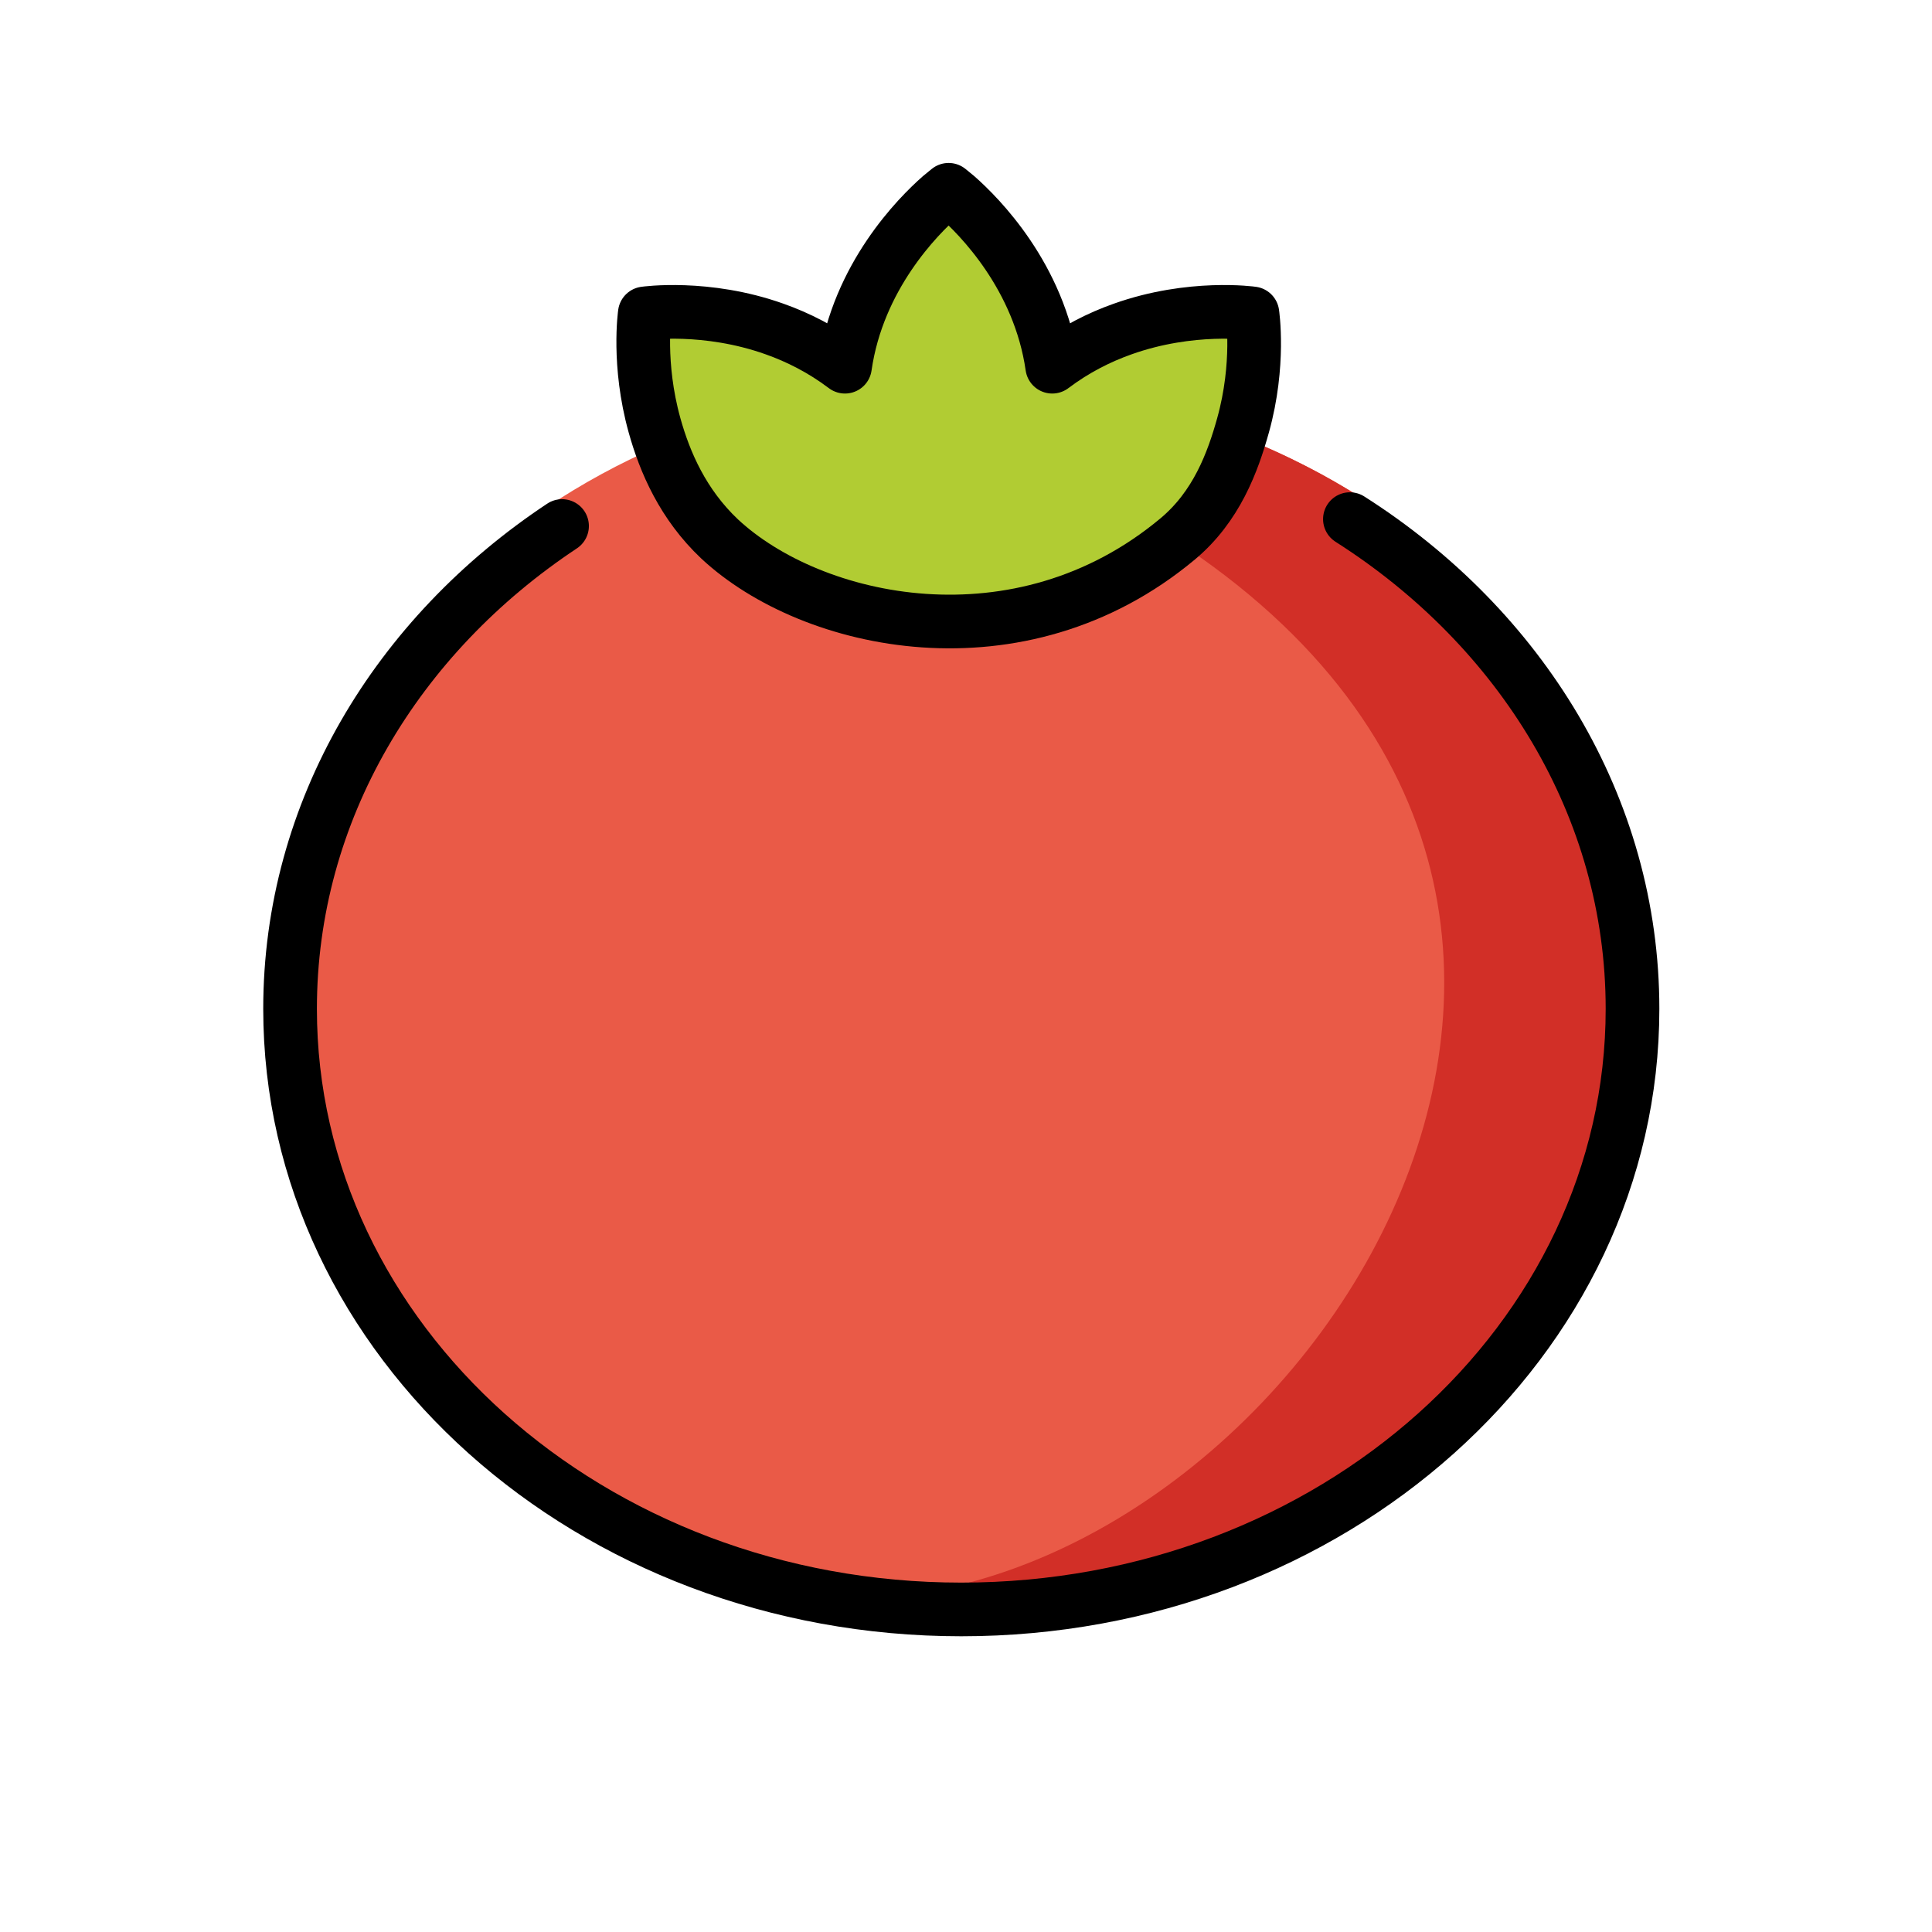
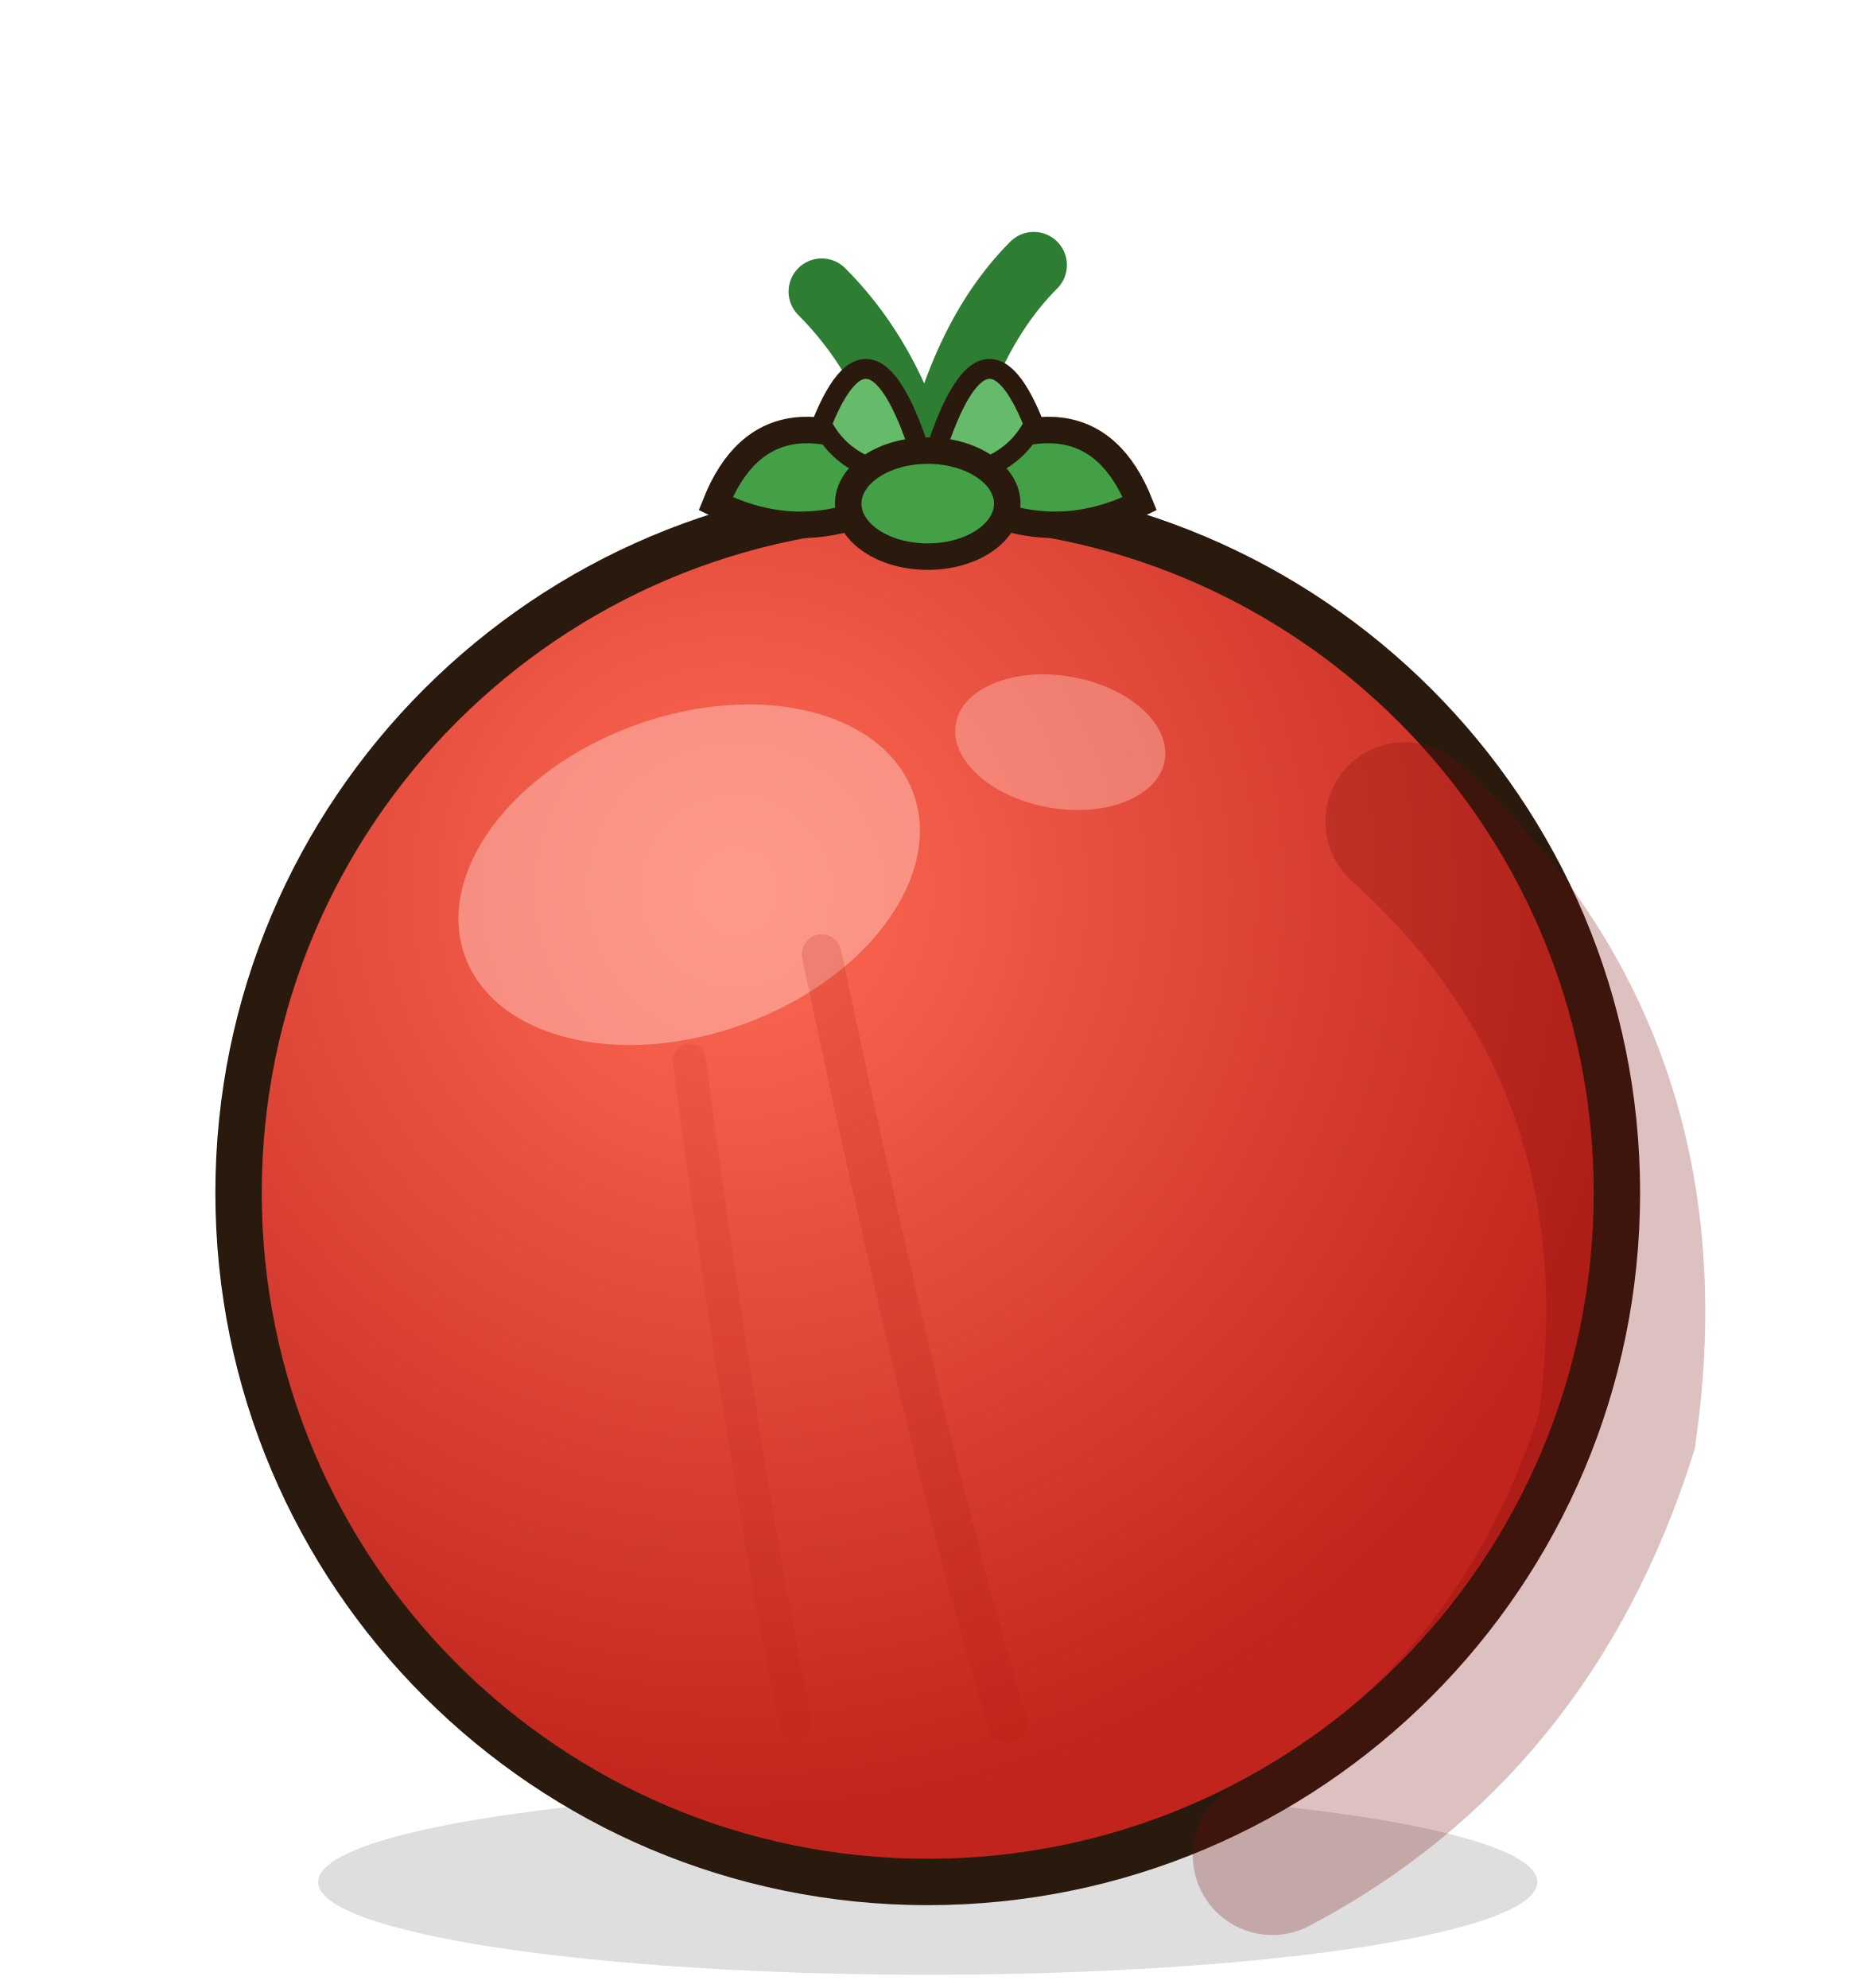
- <svg xmlns="http://www.w3.org/2000/svg" id="emoji" viewBox="0 0 72 72">
-   <g id="color">
-     <ellipse cx="35.825" cy="37.597" rx="25.015" ry="22.382" fill="#EA5A47" stroke="#EA5A47" stroke-linecap="round" stroke-linejoin="round" stroke-miterlimit="10" stroke-width="1.8" />
-     <path fill="#D22F27" stroke="#D22F27" stroke-linejoin="round" stroke-miterlimit="10" stroke-width="1.8" d="M60.528,37.597 c0,12.365-10.89,22.382-24.703,22.382c17.4-4.104,31.96-32.932,0-44.763c5.085,0,9.816,1.358,13.765,3.69 C56.367,22.909,60.528,29.785,60.528,37.597z" />
-     <path fill="#B1CC33" stroke="none" stroke-linejoin="round" stroke-miterlimit="10" stroke-width="2" d="M46.325,15.849 c-0.384,1.382-0.994,3.031-2.436,4.235C38,25,30.251,23.288,26.817,20.084c-1.36-1.284-2.041-2.853-2.425-4.235 c-0.636-2.282-0.362-4.169-0.362-4.169s2.282-0.329,4.838,0.582c0.867,0.307,1.766,0.757,2.622,1.404 c0.483-3.368,2.732-5.617,3.555-6.341l0.307-0.252l0.307,0.252c0.823,0.724,3.072,2.973,3.555,6.341 c0.856-0.647,1.755-1.097,2.622-1.404c2.556-0.911,4.838-0.582,4.838-0.582S46.961,13.567,46.325,15.849z" />
-   </g>
-   <g id="hair" />
-   <g id="skin" />
-   <g id="skin-shadow" />
-   <g id="line">
-     <path fill="none" stroke="#000000" stroke-linecap="round" stroke-linejoin="round" stroke-miterlimit="10" stroke-width="2" d="M50.307,19.346c6.374,4.056,10.532,10.72,10.532,18.251c0,12.361-11.2,22.382-25.015,22.382 S10.81,49.959,10.81,37.597c0-7.375,3.986-13.916,10.136-17.994" />
-     <path fill="none" stroke="#000000" stroke-linejoin="round" stroke-miterlimit="10" stroke-width="2" d="M46.325,15.849 c-0.384,1.382-0.994,3.031-2.436,4.235C38,25,30.251,23.288,26.817,20.084c-1.36-1.284-2.041-2.853-2.425-4.235 c-0.636-2.282-0.362-4.169-0.362-4.169s2.282-0.329,4.838,0.582c0.867,0.307,1.766,0.757,2.622,1.404 c0.483-3.368,2.732-5.617,3.555-6.341l0.307-0.252l0.307,0.252c0.823,0.724,3.072,2.973,3.555,6.341 c0.856-0.647,1.755-1.097,2.622-1.404c2.556-0.911,4.838-0.582,4.838-0.582S46.961,13.567,46.325,15.849z" />
-   </g>
+ <svg xmlns="http://www.w3.org/2000/svg" viewBox="0 0 140 150">
+   <defs>
+     <radialGradient id="tm-body" cx="36%" cy="28%" r="68%">
+       <stop offset="0%" stop-color="#FF6B55" />
+       <stop offset="100%" stop-color="#C0241C" />
+     </radialGradient>
+   </defs>
+   <ellipse cx="70" cy="142" rx="46" ry="7" fill="rgba(0,0,0,0.13)" />
+   <circle cx="70" cy="90" r="52" fill="url(#tm-body)" stroke="#2A1A0E" stroke-width="3.5" />
+   <path d="M106,62 Q126,80 122,108 Q115,130 96,140" stroke="rgba(120,10,10,0.25)" stroke-width="12" fill="none" stroke-linecap="round" />
+   <ellipse cx="52" cy="66" rx="18" ry="12" fill="rgba(255,200,190,0.5)" transform="rotate(-20 52 66)" />
+   <ellipse cx="80" cy="56" rx="8" ry="5" fill="rgba(255,200,190,0.4)" transform="rotate(10 80 56)" />
+   <path d="M70,38 Q68,28 62,22" stroke="#2D7D32" stroke-width="5" fill="none" stroke-linecap="round" />
+   <path d="M70,38 Q72,26 78,20" stroke="#2D7D32" stroke-width="5" fill="none" stroke-linecap="round" />
+   <path d="M54,38 Q58,28 70,36 Q62,42 54,38Z" fill="#43A047" stroke="#2A1A0E" stroke-width="2" />
+   <path d="M86,38 Q82,28 70,36 Q78,42 86,38Z" fill="#43A047" stroke="#2A1A0E" stroke-width="2" />
+   <path d="M62,32 Q66,22 70,36 Q64,36 62,32Z" fill="#66BB6A" stroke="#2A1A0E" stroke-width="1.5" />
+   <path d="M78,32 Q74,22 70,36 Q76,36 78,32Z" fill="#66BB6A" stroke="#2A1A0E" stroke-width="1.5" />
+   <ellipse cx="70" cy="38" rx="6" ry="4" fill="#43A047" stroke="#2A1A0E" stroke-width="2" />
+   <path d="M62,72 Q70,110 76,130" stroke="rgba(180,30,20,0.18)" stroke-width="3" fill="none" stroke-linecap="round" />
+   <path d="M52,80 Q56,110 60,130" stroke="rgba(180,30,20,0.12)" stroke-width="2.5" fill="none" stroke-linecap="round" />
</svg>
